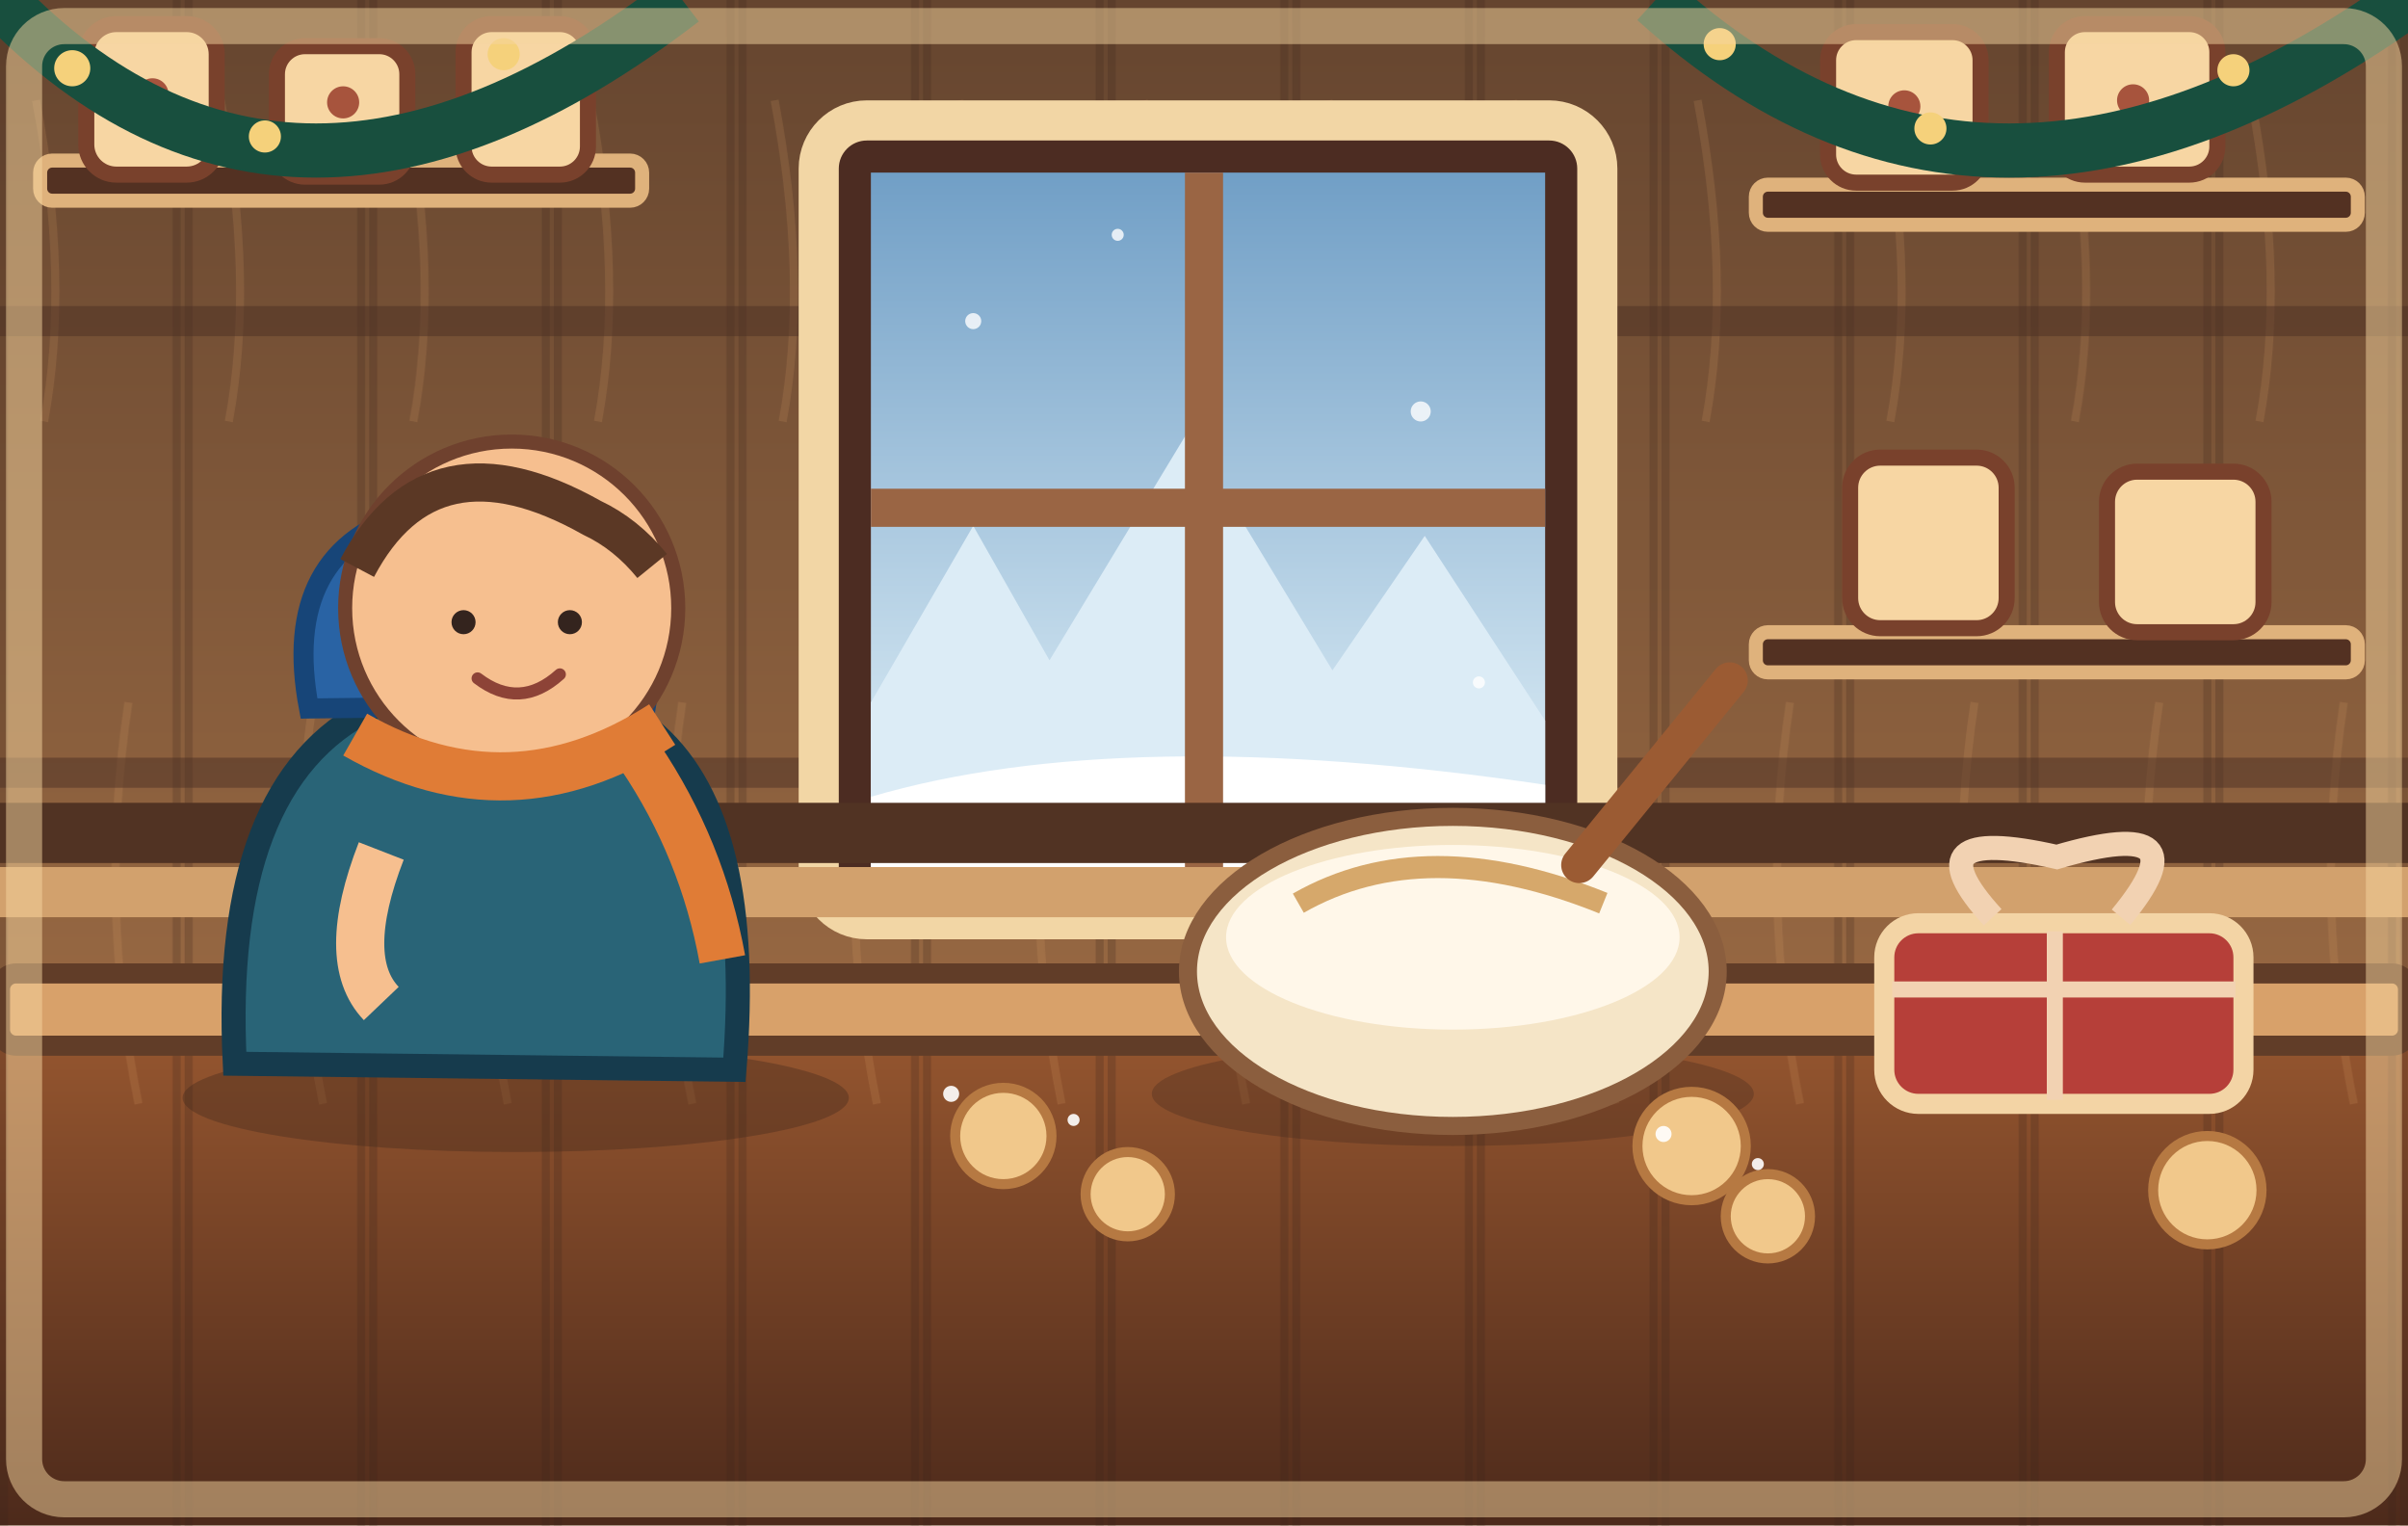
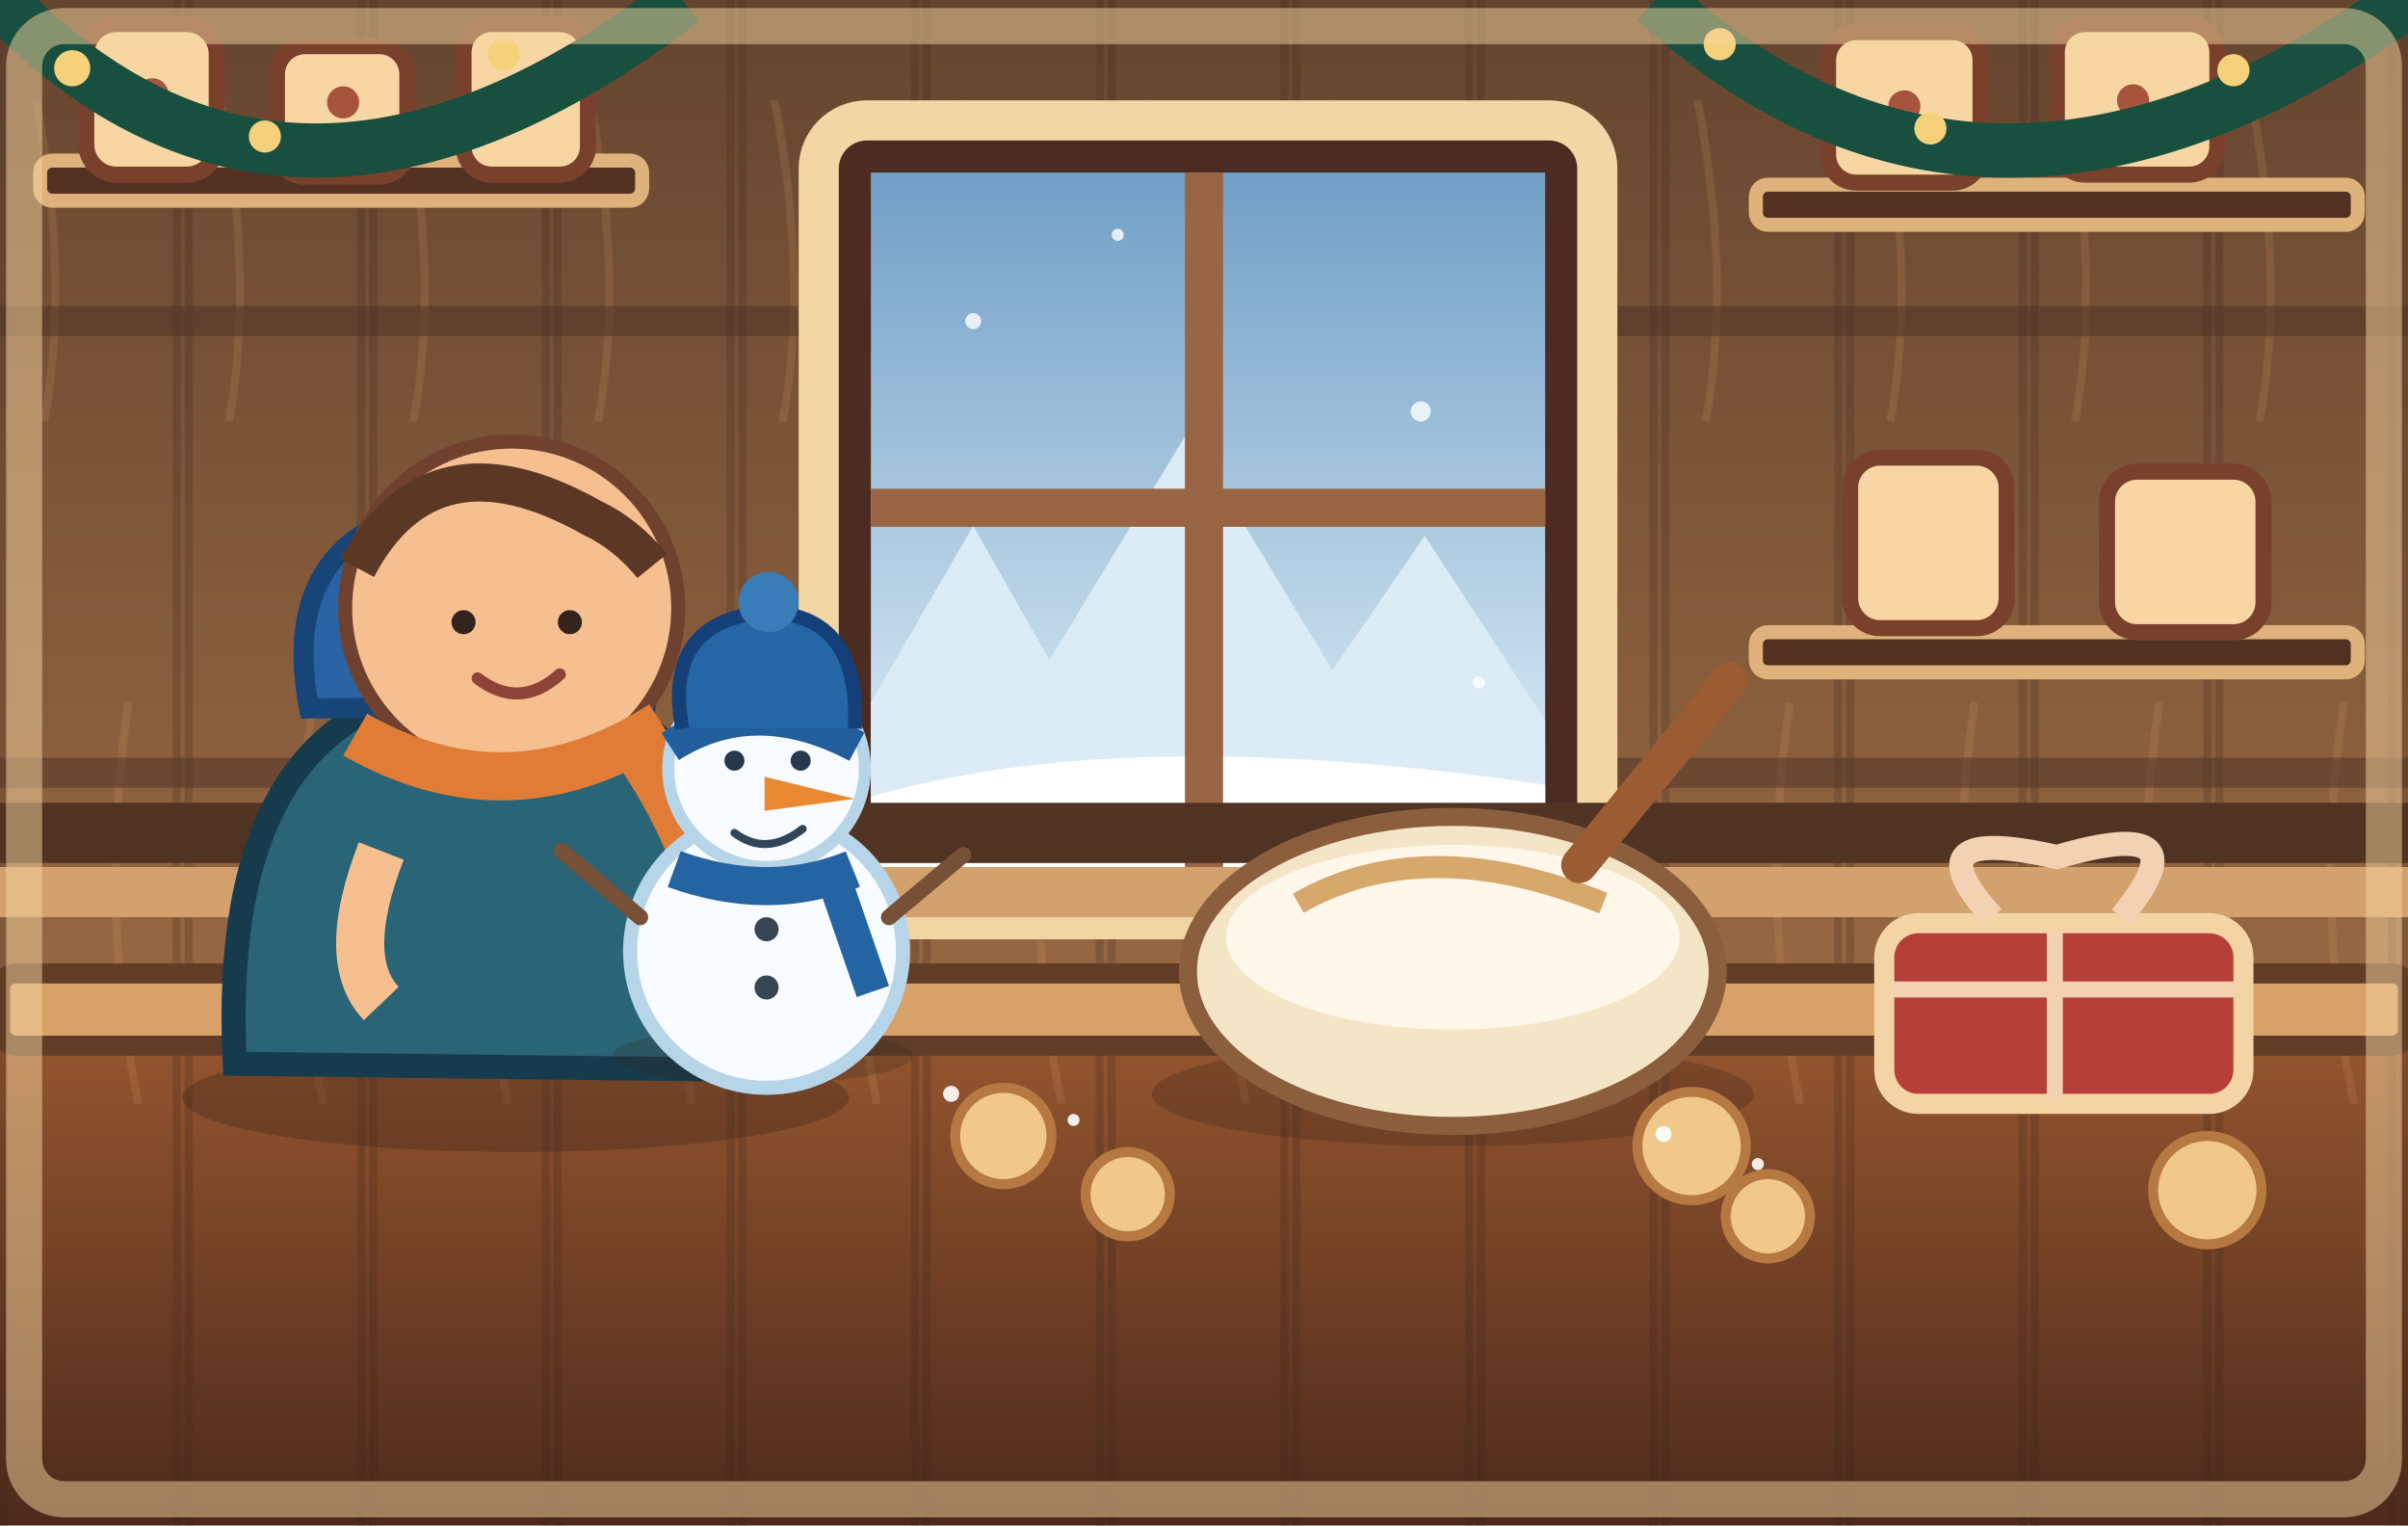
<svg xmlns="http://www.w3.org/2000/svg" viewBox="0 0 1200 760">
  <defs>
    <linearGradient id="wall" x2="0" y2="1">
      <stop stop-color="#65452f" />
      <stop offset="1" stop-color="#b17a4c" />
    </linearGradient>
    <linearGradient id="snow" x2="0" y2="1">
      <stop stop-color="#719fc6" />
      <stop offset="1" stop-color="#e6f4fa" />
    </linearGradient>
    <linearGradient id="table" x2="0" y2="1">
      <stop stop-color="#9c5a31" />
      <stop offset="1" stop-color="#4d2a1b" />
    </linearGradient>
    <radialGradient id="glow">
      <stop stop-color="#ffdf94" stop-opacity=".8" />
      <stop offset="1" stop-color="#ffdf94" stop-opacity="0" />
    </radialGradient>
    <pattern id="wood" width="92" height="760" patternUnits="userSpaceOnUse">
      <path d="M2 0V760 M88 0V760" stroke="#3c241b" stroke-opacity=".23" stroke-width="4" />
      <path d="M18 50Q35 140 22 210M64 350Q49 450 69 550" fill="none" stroke="#e5aa6c" stroke-opacity=".15" stroke-width="4" />
    </pattern>
  </defs>
  <rect width="1200" height="760" fill="url(#wall)" />
  <rect width="1200" height="760" fill="url(#wood)" />
  <path d="M0 160H1200M0 385H1200" stroke="#4b3024" stroke-width="15" opacity=".5" />
  <rect x="408" y="60" width="388" height="398" rx="24" fill="#4c2c22" stroke="#f2d6a5" stroke-width="20" />
  <rect x="434" y="86" width="336" height="347" fill="url(#snow)" />
  <path d="M434 350L485 262 523 329 592 215 664 334 710 267 770 359V433H434Z" fill="#dcecf6" />
  <path d="M434 397Q560 360 770 391V433H434" fill="#fff" />
  <path d="M600 86V433M434 253H770" stroke="#9a6544" stroke-width="19" />
  <g fill="#fff" opacity=".8">
    <circle cx="485" cy="160" r="4" />
    <circle cx="708" cy="205" r="5" />
    <circle cx="557" cy="117" r="3" />
    <circle cx="737" cy="340" r="3" />
  </g>
  <rect x="0" y="400" width="1200" height="30" fill="#513323" />
  <rect x="0" y="432" width="1200" height="25" fill="#d2a16d" />
  <rect x="0" y="490" width="1200" height="270" fill="url(#table)" />
  <rect x="0" y="490" width="1200" height="270" fill="url(#wood)" />
  <rect x="0" y="485" width="1200" height="36" rx="8" fill="#d8a16a" stroke="#613d28" stroke-width="10" />
  <g fill="#533122" stroke="#dfb27c" stroke-width="7">
    <rect x="20" y="80" width="300" height="20" rx="6" />
    <rect x="875" y="92" width="300" height="20" rx="6" />
    <rect x="875" y="315" width="300" height="20" rx="6" />
  </g>
  <g fill="#f7d6a3" stroke="#79412c" stroke-width="8">
    <rect x="43" y="12" width="65" height="75" rx="15" />
    <rect x="138" y="23" width="65" height="65" rx="14" />
    <rect x="231" y="12" width="62" height="75" rx="14" />
    <rect x="911" y="16" width="76" height="75" rx="14" />
    <rect x="1025" y="12" width="80" height="75" rx="14" />
    <rect x="922" y="228" width="78" height="85" rx="15" />
    <rect x="1050" y="235" width="78" height="80" rx="15" />
  </g>
  <g fill="#a7543d">
    <circle cx="76" cy="47" r="8" />
    <circle cx="171" cy="51" r="8" />
    <circle cx="262" cy="45" r="8" />
    <circle cx="949" cy="53" r="8" />
    <circle cx="1063" cy="50" r="8" />
  </g>
  <g fill="#184f3e">
    <path d="M0 0Q145 150 340 0" stroke="#184f3e" stroke-width="27" fill="none" />
    <path d="M825 0Q990 150 1200 0" stroke="#184f3e" stroke-width="27" fill="none" />
  </g>
  <g fill="#f5d17b">
    <circle cx="36" cy="34" r="9" />
    <circle cx="132" cy="68" r="8" />
    <circle cx="251" cy="27" r="8" />
    <circle cx="857" cy="22" r="8" />
    <circle cx="962" cy="64" r="8" />
    <circle cx="1113" cy="35" r="8" />
  </g>
  <g>
    <ellipse cx="257" cy="547" rx="166" ry="27" fill="#3c241b" opacity=".35" />
    <path d="M117 530Q110 390 185 353Q256 303 327 366Q376 410 366 533Z" fill="#296477" stroke="#163b4d" stroke-width="12" />
    <path d="M154 353Q139 274 206 255Q292 217 331 295L322 351Z" fill="#2963a4" stroke="#174578" stroke-width="10" />
    <circle cx="255" cy="303" r="83" fill="#f6bf8f" stroke="#6f412e" stroke-width="7" />
    <path d="M178 283Q215 213 295 258Q312 266 325 282" fill="none" stroke="#5b3825" stroke-width="19" />
    <circle cx="231" cy="310" r="6" fill="#34241e" />
    <circle cx="284" cy="310" r="6" fill="#34241e" />
    <path d="M238 338Q259 354 279 336" fill="none" stroke="#8d4337" stroke-width="6" stroke-linecap="round" />
    <path d="M177 366Q254 410 330 361" fill="none" stroke="#e07c36" stroke-width="24" />
    <path d="M319 377Q350 423 360 478" stroke="#e07c36" stroke-width="23" fill="none" />
    <path d="M190 424Q169 478 190 500" stroke="#f6bf8f" stroke-width="24" fill="none" />
  </g>
  <g>
    <ellipse cx="724" cy="545" rx="150" ry="26" fill="#3c241b" opacity=".3" />
    <ellipse cx="724" cy="484" rx="132" ry="77" fill="#f5e5c7" stroke="#8b5e3e" stroke-width="9" />
    <ellipse cx="724" cy="467" rx="113" ry="46" fill="#fff7e9" />
    <path d="M647 450Q710 414 799 450" fill="none" stroke="#d6a86b" stroke-width="11" />
    <path d="M787 431L862 339" stroke="#9b5b33" stroke-width="18" stroke-linecap="round" />
  </g>
  <g>
    <rect x="939" y="460" width="179" height="90" rx="17" fill="#b63f39" stroke="#f3d4a5" stroke-width="10" />
    <path d="M943 493H1114" stroke="#f2d2b2" stroke-width="8" />
    <path d="M1024 464V548" stroke="#f2d2b2" stroke-width="8" />
    <path d="M993 457Q950 410 1025 427Q1100 405 1057 457" fill="none" stroke="#f2d2b2" stroke-width="12" />
  </g>
  <g fill="#f1c88b" stroke="#b67942" stroke-width="5">
    <circle cx="500" cy="566" r="24" />
    <circle cx="562" cy="595" r="21" />
    <circle cx="843" cy="571" r="27" />
    <circle cx="881" cy="606" r="21" />
    <circle cx="1100" cy="593" r="27" />
  </g>
  <g fill="#fff" opacity=".9">
    <circle cx="474" cy="545" r="4" />
    <circle cx="535" cy="558" r="3" />
    <circle cx="829" cy="565" r="4" />
    <circle cx="876" cy="580" r="3" />
  </g>
+   <g id="flocke-der-schneemann" transform="translate(340 300)">
+     <ellipse cx="40" cy="226" rx="75" ry="14" fill="#32271e" opacity=".25" />
+     <circle cx="42" cy="174" r="68" fill="#f8fbff" stroke="#b6d5e8" stroke-width="7" />
+     <circle cx="42" cy="83" r="49" fill="#f8fbff" stroke="#b6d5e8" stroke-width="6" />
+     <path d="M-6 72Q36 45 87 72" stroke="#225e9b" stroke-width="16" fill="none" />
+     <path d="M0 63Q-10 9 42 5Q89 6 86 63" fill="#2466a6" stroke="#153f78" stroke-width="7" />
+     <circle cx="43" cy="0" r="15" fill="#397cb8" />
+     <circle cx="26" cy="79" r="5" fill="#24394b" />
+     <circle cx="59" cy="79" r="5" fill="#24394b" />
+     <path d="M41 87L86 98 41 104Z" fill="#e98a32" />
+     <path d="M26 115Q42 127 60 113" fill="none" stroke="#314559" stroke-width="4" stroke-linecap="round" />
+     <path d="M-4 133Q43 150 85 133" stroke="#2564a2" stroke-width="19" fill="none" />
+     <path d="M76 139L95 194" stroke="#2564a2" stroke-width="17" />
+     <path d="M-21 157L-60 124M103 157L140 126" stroke="#765037" stroke-width="8" stroke-linecap="round" />
+     <circle cx="42" cy="163" r="6" fill="#384552" />
+     <circle cx="42" cy="192" r="6" fill="#384552" />
+   </g>
  <rect x="12" y="13" width="1176" height="734" rx="20" fill="none" stroke="#f5d5a0" stroke-width="18" opacity=".5" />
</svg>
